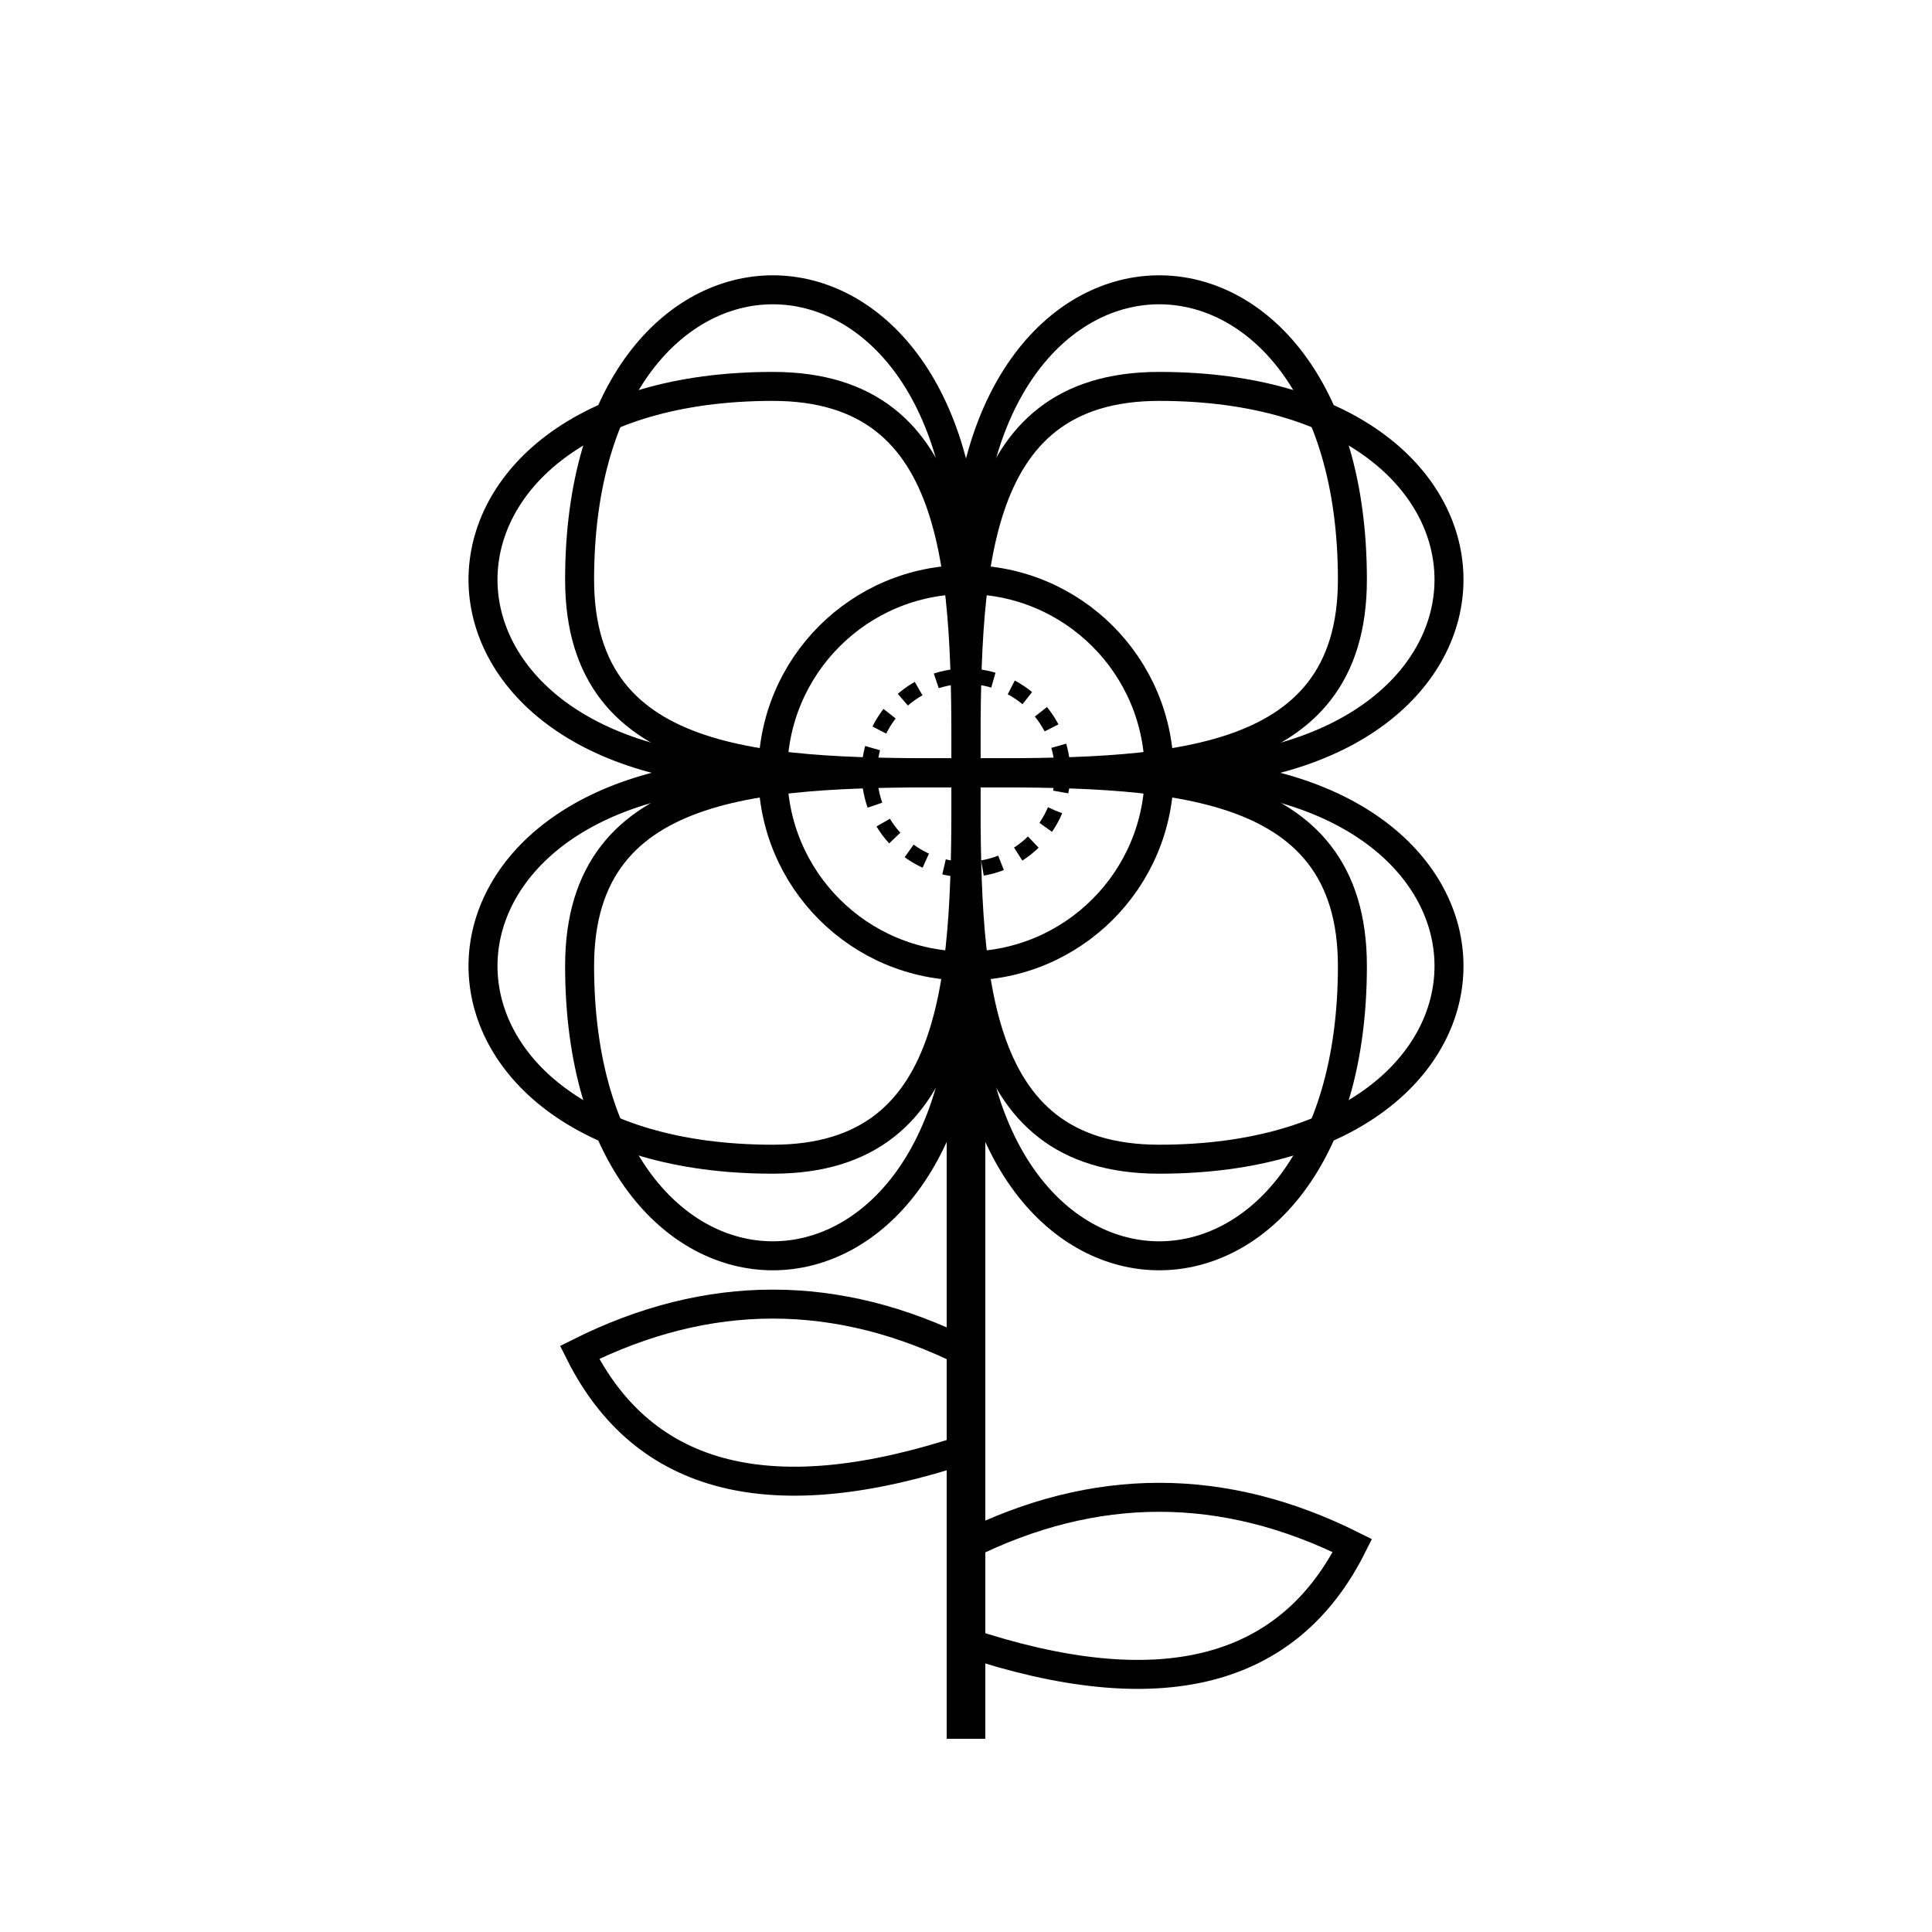
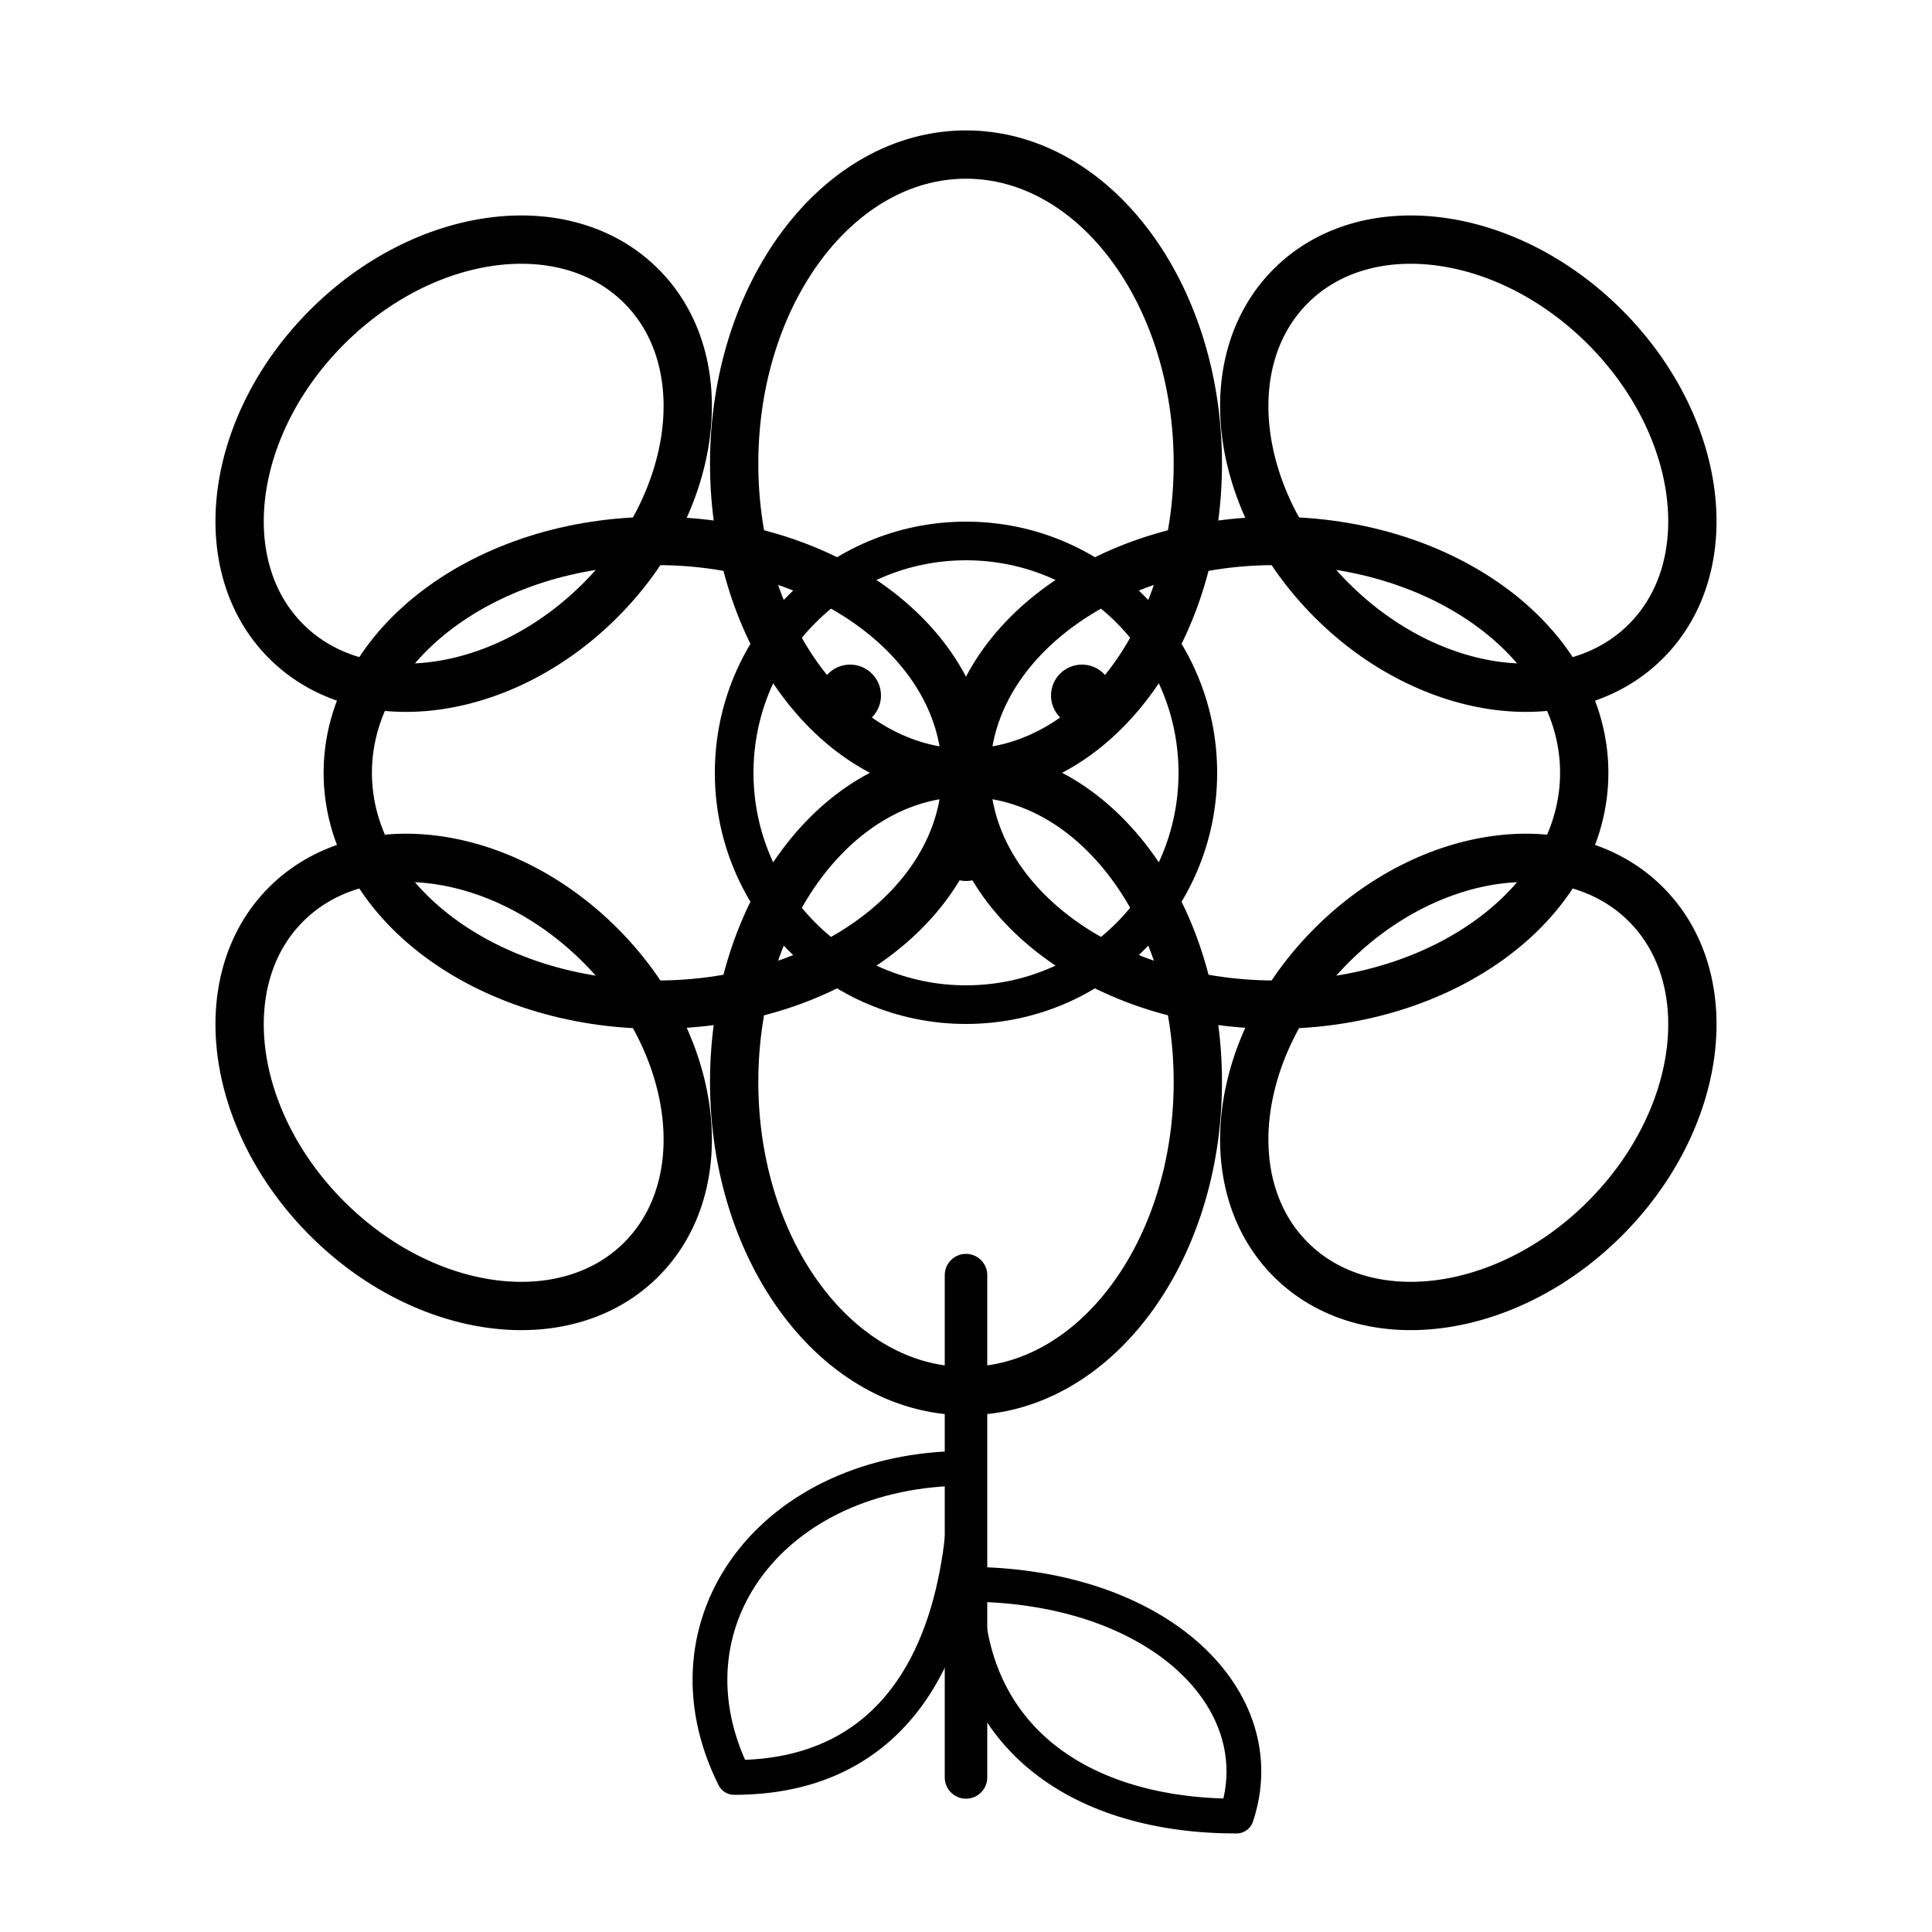
- <svg xmlns="http://www.w3.org/2000/svg" viewBox="0 0 100 100">
-   <circle cx="50" cy="40" r="10" fill="none" stroke="black" stroke-width="1.5" />
-   <circle cx="50" cy="40" r="5" fill="none" stroke="black" stroke-width="0.8" stroke-dasharray="1 1" />
-   <path d="M50 30 C50 10 30 10 30 30 C30 40 40 40 50 40" fill="none" stroke="black" stroke-width="1.5" />
-   <path d="M50 30 C50 10 70 10 70 30 C70 40 60 40 50 40" fill="none" stroke="black" stroke-width="1.5" />
-   <path d="M50 50 C50 70 30 70 30 50 C30 40 40 40 50 40" fill="none" stroke="black" stroke-width="1.5" />
-   <path d="M50 50 C50 70 70 70 70 50 C70 40 60 40 50 40" fill="none" stroke="black" stroke-width="1.5" />
-   <path d="M40 40 C20 40 20 20 40 20 C50 20 50 30 50 40" fill="none" stroke="black" stroke-width="1.5" />
-   <path d="M60 40 C80 40 80 20 60 20 C50 20 50 30 50 40" fill="none" stroke="black" stroke-width="1.5" />
-   <path d="M40 40 C20 40 20 60 40 60 C50 60 50 50 50 40" fill="none" stroke="black" stroke-width="1.5" />
-   <path d="M60 40 C80 40 80 60 60 60 C50 60 50 50 50 40" fill="none" stroke="black" stroke-width="1.5" />
-   <path d="M50 50 L50 90" fill="none" stroke="black" stroke-width="2" />
-   <path d="M50 70 Q40 65 30 70 Q35 80 50 75" fill="none" stroke="black" stroke-width="1.5" />
-   <path d="M50 80 Q60 75 70 80 Q65 90 50 85" fill="none" stroke="black" stroke-width="1.5" />
+ <svg xmlns="http://www.w3.org/2000/svg" viewBox="0 0 100 100" fill="none" stroke="black" stroke-linecap="round" stroke-linejoin="round" stroke-width="2.5">
+   <ellipse cx="50" cy="24" rx="12" ry="16" />
+   <ellipse cx="50" cy="56" rx="12" ry="16" transform="rotate(180 50 56)" />
+   <ellipse cx="34" cy="40" rx="16" ry="12" />
+   <ellipse cx="66" cy="40" rx="16" ry="12" />
+   <ellipse cx="24" cy="24" rx="13" ry="10" transform="rotate(-45 24 24)" />
+   <ellipse cx="76" cy="24" rx="13" ry="10" transform="rotate(45 76 24)" />
+   <ellipse cx="24" cy="56" rx="13" ry="10" transform="rotate(45 24 56)" />
+   <ellipse cx="76" cy="56" rx="13" ry="10" transform="rotate(-45 76 56)" />
+   <circle cx="50" cy="40" r="12" stroke-width="2" />
+   <circle cx="44" cy="36" r="1.6" fill="black" stroke="none" />
+   <circle cx="56" cy="36" r="1.6" fill="black" stroke="none" />
+   <circle cx="50" cy="44" r="1.6" fill="black" stroke="none" />
+   <path d="M50 66 L50 92" stroke-width="2.2" />
+   <path d="M50 76 C40 76 34 84 38 92 C46 92 50 86 50 76 Z" stroke-width="1.8" />
+   <path d="M50 82 C60 82 66 88 64 94 C56 94 50 90 50 82 Z" stroke-width="1.8" />
</svg>
